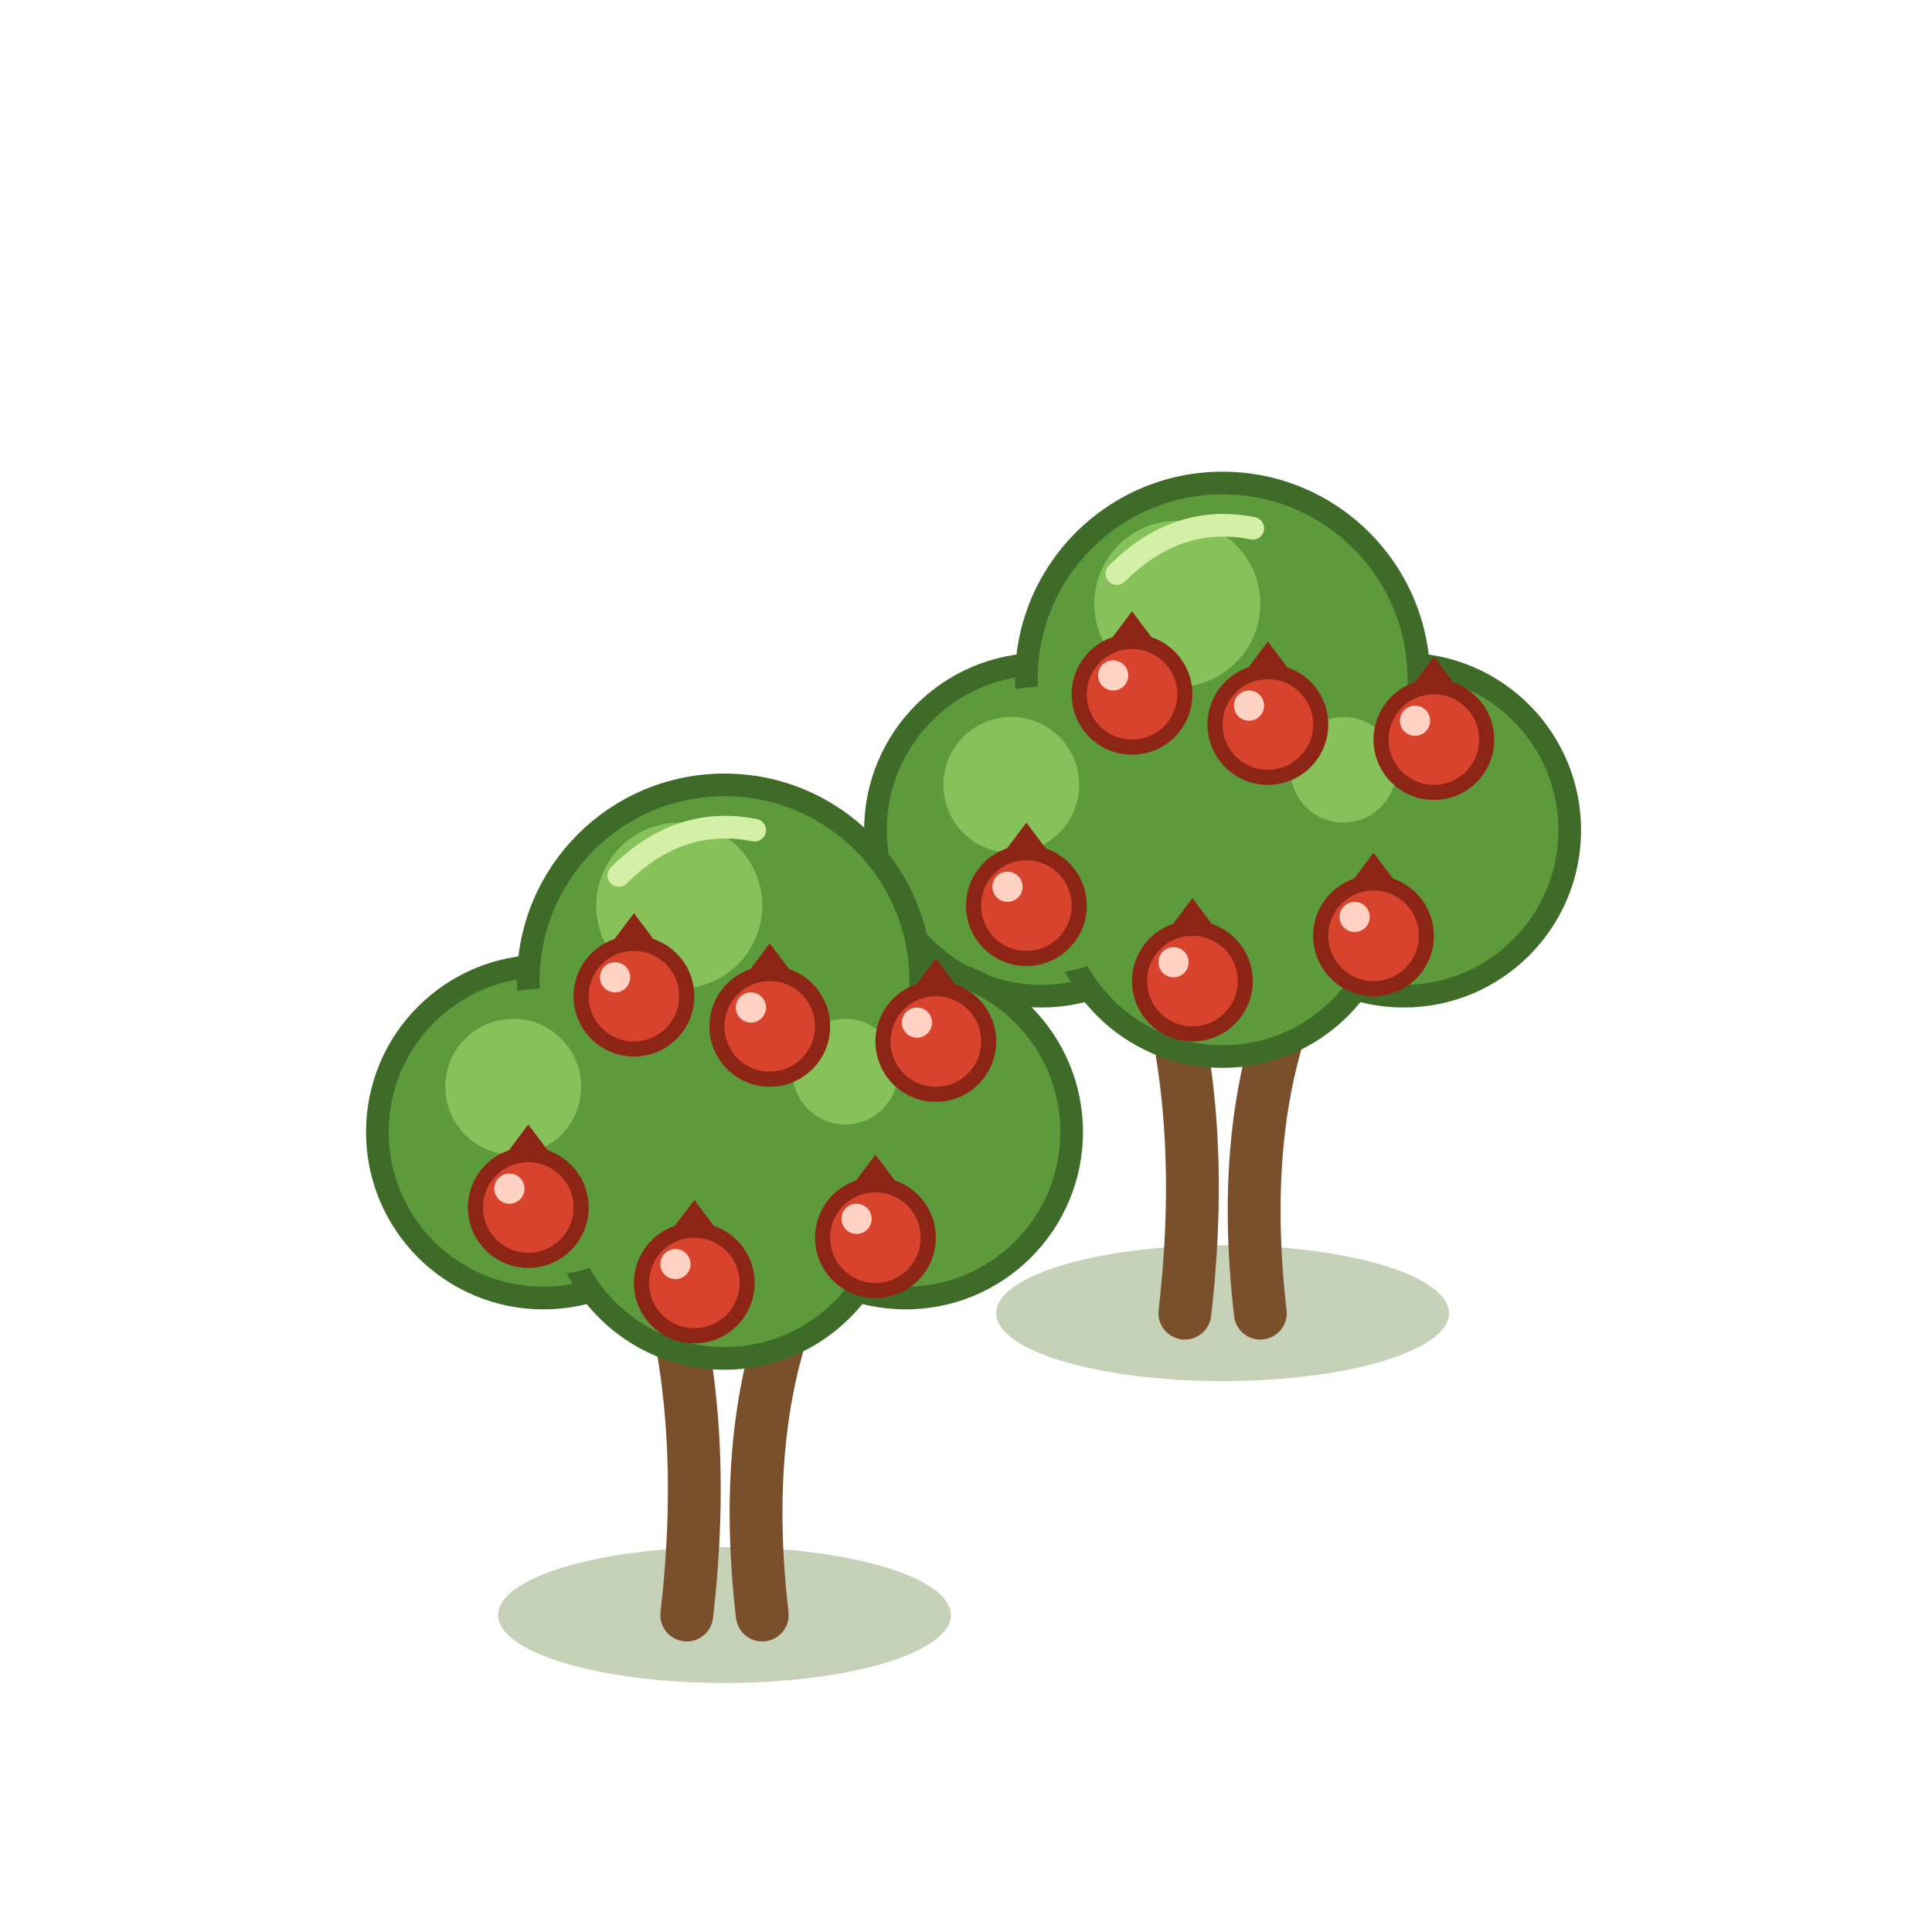
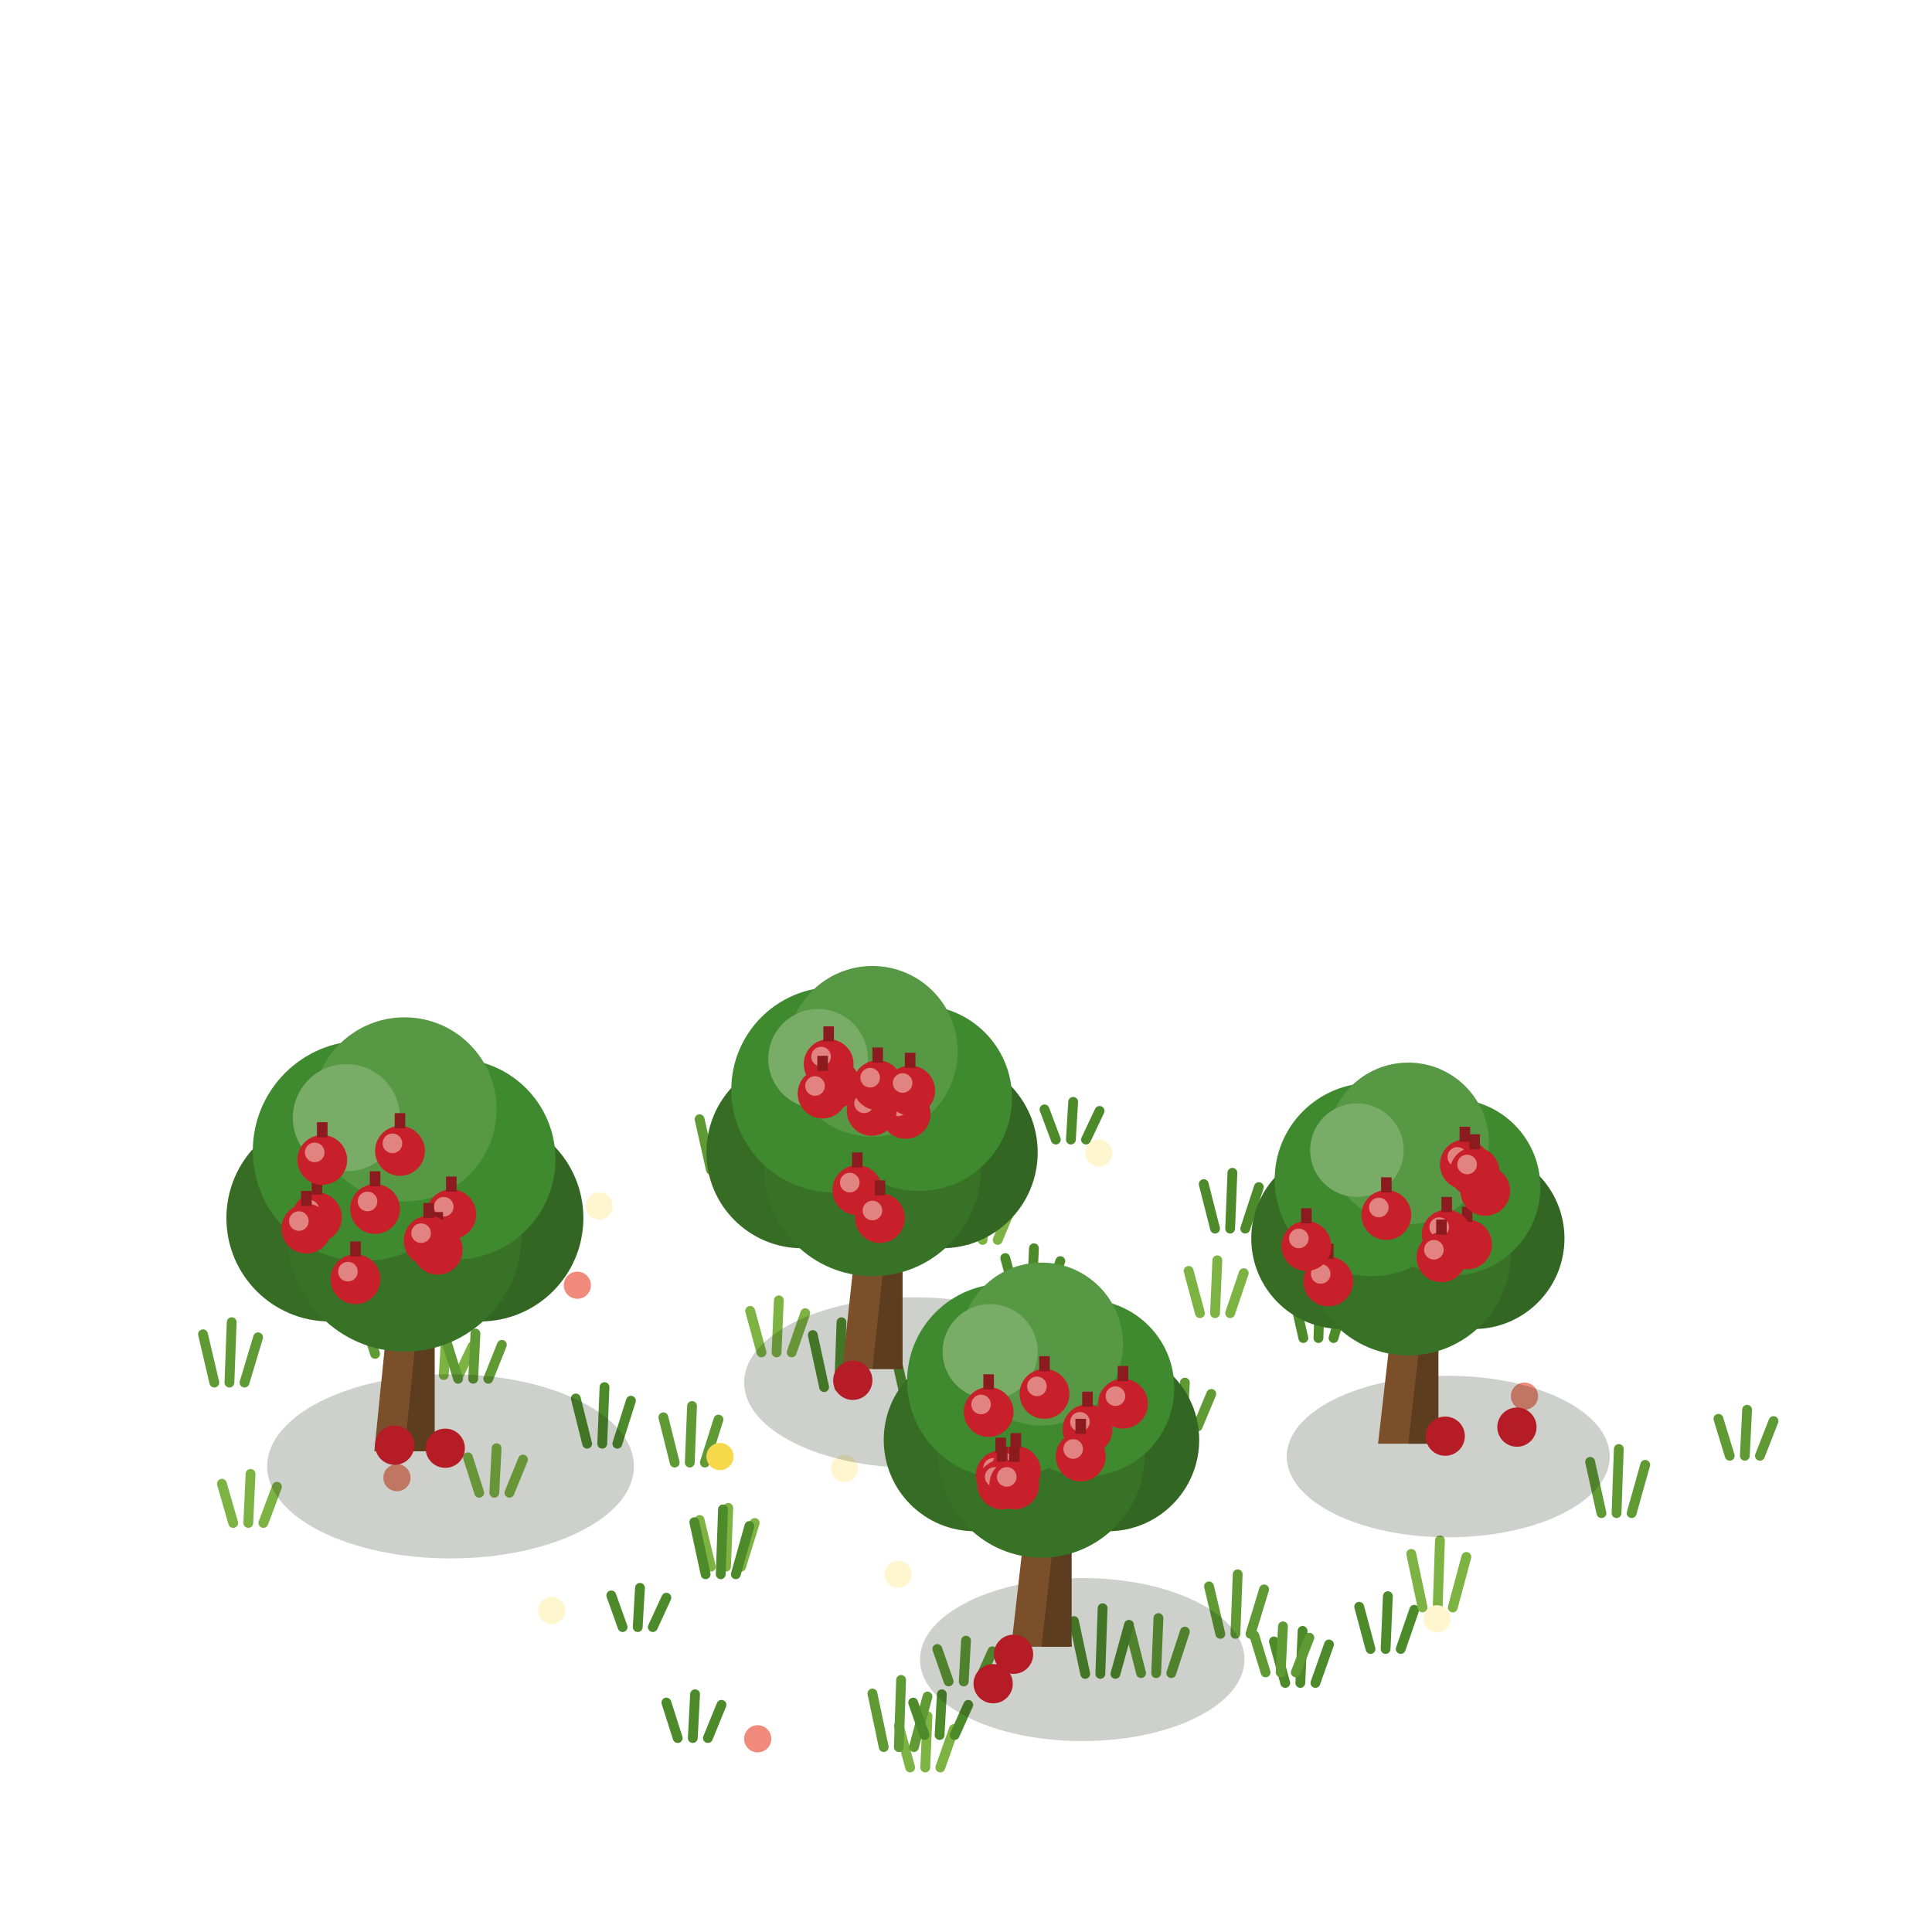
- <svg xmlns="http://www.w3.org/2000/svg" xmlns:xlink="http://www.w3.org/1999/xlink" viewBox="0 0 256 256" width="256" height="256">
-   <defs>
-     <g id="fruit">
-       <circle r="7" fill="#d8432d" stroke="#8c2516" stroke-width="2" />
-       <path d="M-3 -7 0 -11 3 -7" fill="#8c2516" />
-       <circle cx="-2.5" cy="-2.5" r="2" fill="#ffd2c4" />
-     </g>
-     <g id="tree">
-       <ellipse cx="0" cy="2" rx="30" ry="9" fill="#5c7d33" opacity="0.35" />
-       <path d="M-5 2 Q-2 -24 -8 -44 M5 2 Q2 -24 10 -42" stroke="#7a4f2c" stroke-width="7" fill="none" stroke-linecap="round" />
-       <g stroke="#3f6b28" stroke-width="3">
-         <circle cx="-24" cy="-62" r="22" fill="#5d9a3b" />
-         <circle cx="24" cy="-62" r="22" fill="#5d9a3b" />
-         <circle cx="0" cy="-82" r="26" fill="#5d9a3b" />
-         <circle cx="0" cy="-54" r="22" fill="#5d9a3b" />
-       </g>
-       <g fill="#5d9a3b">
-         <circle cx="-24" cy="-62" r="19" />
-         <circle cx="24" cy="-62" r="19" />
-         <circle cx="0" cy="-82" r="23" />
-         <circle cx="0" cy="-54" r="19" />
-       </g>
-       <g fill="#86c15a">
-         <circle cx="-28" cy="-68" r="9" />
-         <circle cx="-6" cy="-92" r="11" />
-         <circle cx="16" cy="-70" r="7" />
-       </g>
-       <path d="M-14 -96 q8 -8 18 -6" stroke="#d4efa6" stroke-width="3" fill="none" stroke-linecap="round" />
-       <use xlink:href="#fruit" x="-26" y="-52" />
-       <use xlink:href="#fruit" x="20" y="-48" />
-       <use xlink:href="#fruit" x="6" y="-76" />
-       <use xlink:href="#fruit" x="-12" y="-80" />
-       <use xlink:href="#fruit" x="28" y="-74" />
-       <use xlink:href="#fruit" x="-4" y="-42" />
-     </g>
-   </defs>
-   <use xlink:href="#tree" x="162" y="172" />
-   <use xlink:href="#tree" x="96" y="212" />
+ <svg xmlns="http://www.w3.org/2000/svg" viewBox="0 0 256 256" width="256" height="256">
+   <path d="M100.9 179.2l-1.5 -5.5M102.9 179.2l0.3 -6.9M104.9 179.2l1.8 -5.2" stroke="#7cb342" stroke-width="1.3" stroke-linecap="round" fill="none" />
+   <path d="M229.2 192.9l-1.5 -4.9M231.2 192.9l0.3 -6.1M233.2 192.9l1.8 -4.6" stroke="#5f9a34" stroke-width="1.3" stroke-linecap="round" fill="none" />
+   <path d="M161 162.8l-1.5 -5.9M163 162.8l0.3 -7.4M165 162.8l1.8 -5.5" stroke="#4d8a2a" stroke-width="1.3" stroke-linecap="round" fill="none" />
+   <path d="M128.2 164.3l-1.5 -4.6M130.2 164.3l0.3 -5.8M132.2 164.3l1.8 -4.3" stroke="#7cb342" stroke-width="1.3" stroke-linecap="round" fill="none" />
+   <path d="M212.2 200.5l-1.5 -6.8M214.2 200.5l0.3 -8.5M216.2 200.5l1.8 -6.4" stroke="#5f9a34" stroke-width="1.3" stroke-linecap="round" fill="none" />
+   <path d="M120.1 185.9l-1.5 -6.6M122.1 185.9l0.3 -8.2M124.1 185.9l1.8 -6.2" stroke="#4d8a2a" stroke-width="1.3" stroke-linecap="round" fill="none" />
+   <path d="M134.7 172.2l-1.5 -5.5M136.7 172.2l0.3 -6.8M138.7 172.2l1.8 -5.1" stroke="#4d8a2a" stroke-width="1.3" stroke-linecap="round" fill="none" />
+   <path d="M170.3 223l-1.5 -5.5M172.3 223l0.3 -6.9M174.3 223l1.8 -5.1" stroke="#4d8a2a" stroke-width="1.3" stroke-linecap="round" fill="none" />
+   <path d="M120.6 234.2l-1.5 -5.5M122.6 234.2l0.3 -6.8M124.6 234.2l1.8 -5.1" stroke="#7cb342" stroke-width="1.3" stroke-linecap="round" fill="none" />
+   <path d="M139.9 151l-1.5 -4M141.9 151l0.3 -5M143.9 151l1.8 -3.8" stroke="#4d8a2a" stroke-width="1.3" stroke-linecap="round" fill="none" />
+   <path d="M28.4 183.2l-1.5 -6.4M30.4 183.2l0.3 -8M32.4 183.2l1.8 -6" stroke="#5f9a34" stroke-width="1.3" stroke-linecap="round" fill="none" />
+   <path d="M172.7 177.3l-1.5 -6.6M174.7 177.3l0.3 -8.2M176.7 177.3l1.8 -6.2" stroke="#4d8a2a" stroke-width="1.3" stroke-linecap="round" fill="none" />
+   <path d="M56.8 182.2l-1.5 -4.1M58.8 182.2l0.3 -5.1M60.8 182.2l1.8 -3.8" stroke="#7cb342" stroke-width="1.3" stroke-linecap="round" fill="none" />
+   <path d="M109.2 183.8l-1.5 -6.9M111.2 183.8l0.3 -8.6M113.2 183.8l1.8 -6.4" stroke="#4d8a2a" stroke-width="1.3" stroke-linecap="round" fill="none" />
+   <path d="M167.7 221.6l-1.5 -4.9M169.7 221.6l0.3 -6.1M171.7 221.6l1.8 -4.6" stroke="#5f9a34" stroke-width="1.3" stroke-linecap="round" fill="none" />
+   <path d="M113.4 158.5l-1.5 -4.6M115.4 158.5l0.3 -5.7M117.4 158.5l1.8 -4.3" stroke="#7cb342" stroke-width="1.3" stroke-linecap="round" fill="none" />
+   <path d="M139.1 183l-1.5 -6.9M141.1 183l0.3 -8.6M143.1 183l1.8 -6.4" stroke="#5f9a34" stroke-width="1.3" stroke-linecap="round" fill="none" />
+   <path d="M82.5 215.6l-1.5 -4.2M84.5 215.6l0.3 -5.2M86.5 215.6l1.8 -3.9" stroke="#4d8a2a" stroke-width="1.3" stroke-linecap="round" fill="none" />
+   <path d="M89.8 230.3l-1.5 -4.7M91.8 230.3l0.3 -5.8M93.8 230.3l1.8 -4.4" stroke="#4d8a2a" stroke-width="1.3" stroke-linecap="round" fill="none" />
+   <path d="M161.7 216.5l-1.5 -6.3M163.7 216.5l0.3 -7.9M165.7 216.5l1.8 -5.9" stroke="#5f9a34" stroke-width="1.3" stroke-linecap="round" fill="none" />
+   <path d="M125.7 222.8l-1.5 -4.3M127.7 222.8l0.3 -5.4M129.7 222.8l1.8 -4" stroke="#5f9a34" stroke-width="1.3" stroke-linecap="round" fill="none" />
+   <path d="M30.9 201.8l-1.5 -5.2M32.9 201.8l0.3 -6.5M34.9 201.8l1.8 -4.8" stroke="#7cb342" stroke-width="1.3" stroke-linecap="round" fill="none" />
+   <path d="M94.2 155l-1.5 -6.7M96.2 155l0.3 -8.3M98.2 155l1.8 -6.2" stroke="#5f9a34" stroke-width="1.3" stroke-linecap="round" fill="none" />
+   <path d="M154.7 189l-1.5 -4.6M156.7 189l0.3 -5.8M158.7 189l1.8 -4.3" stroke="#5f9a34" stroke-width="1.3" stroke-linecap="round" fill="none" />
+   <path d="M147.1 199.3l-1.5 -6.9M149.1 199.3l0.3 -8.6M151.1 199.3l1.8 -6.5" stroke="#4d8a2a" stroke-width="1.3" stroke-linecap="round" fill="none" />
+   <path d="M159 174l-1.5 -5.6M161 174l0.3 -7M163 174l1.8 -5.3" stroke="#7cb342" stroke-width="1.3" stroke-linecap="round" fill="none" />
+   <path d="M151.2 221.7l-1.5 -5.9M153.2 221.7l0.3 -7.3M155.2 221.7l1.8 -5.5" stroke="#5f9a34" stroke-width="1.3" stroke-linecap="round" fill="none" />
+   <path d="M181.6 218.5l-1.5 -5.6M183.6 218.5l0.3 -7M185.6 218.5l1.8 -5.2" stroke="#4d8a2a" stroke-width="1.3" stroke-linecap="round" fill="none" />
+   <path d="M117.1 231.5l-1.5 -7.1M119.1 231.5l0.3 -8.9M121.1 231.5l1.8 -6.7" stroke="#5f9a34" stroke-width="1.3" stroke-linecap="round" fill="none" />
+   <path d="M143.8 221.8l-1.5 -7M145.8 221.8l0.3 -8.7M147.8 221.8l1.8 -6.5" stroke="#4d8a2a" stroke-width="1.3" stroke-linecap="round" fill="none" />
+   <path d="M89.4 193.8l-1.5 -6M91.4 193.8l0.3 -7.5M93.4 193.8l1.8 -5.7" stroke="#5f9a34" stroke-width="1.3" stroke-linecap="round" fill="none" />
+   <path d="M115.5 160.3l-1.5 -4.6M117.5 160.3l0.3 -5.7M119.5 160.3l1.8 -4.3" stroke="#7cb342" stroke-width="1.3" stroke-linecap="round" fill="none" />
+   <path d="M94.2 207.6l-1.5 -6.2M96.2 207.6l0.3 -7.8M98.2 207.6l1.8 -5.8" stroke="#7cb342" stroke-width="1.3" stroke-linecap="round" fill="none" />
+   <path d="M49.7 179.4l-1.5 -4.7M51.7 179.4l0.3 -5.9M53.7 179.4l1.8 -4.4" stroke="#5f9a34" stroke-width="1.3" stroke-linecap="round" fill="none" />
+   <path d="M122.5 229.9l-1.5 -4.3M124.5 229.9l0.3 -5.4M126.5 229.9l1.8 -4" stroke="#4d8a2a" stroke-width="1.3" stroke-linecap="round" fill="none" />
+   <path d="M63.5 197.8l-1.5 -4.7M65.5 197.8l0.3 -5.9M67.5 197.8l1.8 -4.4" stroke="#7cb342" stroke-width="1.3" stroke-linecap="round" fill="none" />
+   <path d="M93.5 208.6l-1.5 -6.9M95.5 208.6l0.3 -8.6M97.5 208.6l1.8 -6.4" stroke="#4d8a2a" stroke-width="1.3" stroke-linecap="round" fill="none" />
+   <path d="M77.8 191.3l-1.5 -6M79.8 191.3l0.3 -7.5M81.8 191.3l1.8 -5.7" stroke="#4d8a2a" stroke-width="1.3" stroke-linecap="round" fill="none" />
+   <path d="M188.5 213l-1.5 -7.1M190.5 213l0.3 -8.9M192.5 213l1.8 -6.7" stroke="#7cb342" stroke-width="1.3" stroke-linecap="round" fill="none" />
+   <path d="M60.7 182.7l-1.5 -4.8M62.7 182.7l0.3 -6M64.7 182.7l1.8 -4.5" stroke="#5f9a34" stroke-width="1.3" stroke-linecap="round" fill="none" />
+   <circle cx="52.6" cy="195.8" r="1.8" fill="#f08a7a" />
+   <circle cx="76.5" cy="170.3" r="1.8" fill="#f08a7a" />
+   <circle cx="115.4" cy="177.7" r="1.8" fill="#f08a7a" />
+   <circle cx="145.6" cy="152.8" r="1.8" fill="#fff6d0" />
+   <circle cx="187.7" cy="176.8" r="1.8" fill="#f6d84a" />
+   <circle cx="73.1" cy="213.4" r="1.8" fill="#fff6d0" />
+   <circle cx="119" cy="208.6" r="1.8" fill="#fff6d0" />
+   <circle cx="202" cy="185" r="1.8" fill="#f08a7a" />
+   <circle cx="190.4" cy="214.5" r="1.8" fill="#fff6d0" />
+   <circle cx="79.4" cy="159.8" r="1.8" fill="#fff6d0" />
+   <circle cx="111.9" cy="194.6" r="1.8" fill="#fff6d0" />
+   <circle cx="187.4" cy="167.2" r="1.8" fill="#f6d84a" />
+   <circle cx="100.4" cy="230.4" r="1.8" fill="#f08a7a" />
+   <circle cx="95.4" cy="193" r="1.8" fill="#f6d84a" />
+   <ellipse cx="121.2" cy="183.2" rx="22.6" ry="11.3" fill="#1a2a10" opacity="0.22" />
+   <path d="M111.6 181.4 l2 -18.5 l4 0 l2 18.5 z" fill="#7a4f2a" />
+   <path d="M115.6 181.4 l2 -18.5 l2 0 l0 18.5 z" fill="#5d3d20" />
+   <circle cx="106.3" cy="152.7" r="12.7" fill="#366c24" />
+   <circle cx="124.8" cy="152.7" r="12.7" fill="#346623" />
+   <circle cx="115.6" cy="154.7" r="14.4" fill="#387226" />
+   <circle cx="110.5" cy="144.4" r="13.6" fill="#3f8a2e" />
+   <circle cx="121.8" cy="145.5" r="12.3" fill="#3f8a2e" />
+   <circle cx="115.6" cy="139.3" r="11.3" fill="#569844" />
+   <circle cx="108.4" cy="140.3" r="6.6" fill="#79ac66" />
+   <circle cx="110.6" cy="143.6" r="3.3" fill="#c8202a" />
+   <circle cx="109.6" cy="142.6" r="1.3" fill="#e18380" />
+   <path d="M110.6 140.6l0 -2" stroke="#8b1b1e" stroke-width="1.4" />
+   <circle cx="120" cy="147.6" r="3.3" fill="#c8202a" />
+   <circle cx="119" cy="146.6" r="1.3" fill="#e18380" />
+   <path d="M120 144.6l0 -2" stroke="#8b1b1e" stroke-width="1.4" />
+   <circle cx="115.5" cy="147.2" r="3.3" fill="#c8202a" />
+   <circle cx="114.5" cy="146.2" r="1.3" fill="#e18380" />
+   <path d="M115.5 144.2l0 -2" stroke="#8b1b1e" stroke-width="1.4" />
+   <circle cx="113.6" cy="157.7" r="3.3" fill="#c8202a" />
+   <circle cx="112.6" cy="156.7" r="1.3" fill="#e18380" />
+   <path d="M113.6 154.7l0 -2" stroke="#8b1b1e" stroke-width="1.4" />
+   <circle cx="116.3" cy="143.8" r="3.3" fill="#c8202a" />
+   <circle cx="115.3" cy="142.8" r="1.3" fill="#e18380" />
+   <path d="M116.3 140.8l0 -2" stroke="#8b1b1e" stroke-width="1.4" />
+   <circle cx="116.6" cy="161.4" r="3.3" fill="#c8202a" />
+   <circle cx="115.6" cy="160.4" r="1.3" fill="#e18380" />
+   <path d="M116.6 158.4l0 -2" stroke="#8b1b1e" stroke-width="1.4" />
+   <circle cx="109.8" cy="141" r="3.3" fill="#c8202a" />
+   <circle cx="108.8" cy="140" r="1.3" fill="#e18380" />
+   <path d="M109.8 138l0 -2" stroke="#8b1b1e" stroke-width="1.4" />
+   <circle cx="109" cy="144.9" r="3.3" fill="#c8202a" />
+   <circle cx="108" cy="143.9" r="1.3" fill="#e18380" />
+   <path d="M109 141.9l0 -2" stroke="#8b1b1e" stroke-width="1.4" />
+   <circle cx="120.6" cy="144.5" r="3.3" fill="#c8202a" />
+   <circle cx="119.6" cy="143.5" r="1.3" fill="#e18380" />
+   <path d="M120.6 141.5l0 -2" stroke="#8b1b1e" stroke-width="1.4" />
+   <circle cx="113" cy="182.9" r="2.6" fill="#b51c26" />
+   <circle cx="131" cy="183.4" r="2.6" fill="#b51c26" />
+   <ellipse cx="191.9" cy="193" rx="21.4" ry="10.7" fill="#1a2a10" opacity="0.22" />
+   <path d="M182.6 191.3 l2 -17.5 l4 0 l2 17.5 z" fill="#7a4f2a" />
+   <path d="M186.6 191.3 l2 -17.5 l2 0 l0 17.5 z" fill="#5d3d20" />
+   <circle cx="177.8" cy="164.1" r="12" fill="#366c24" />
+   <circle cx="195.3" cy="164.1" r="12" fill="#346623" />
+   <circle cx="186.6" cy="166" r="13.6" fill="#387226" />
+   <circle cx="181.7" cy="156.3" r="12.8" fill="#3f8a2e" />
+   <circle cx="192.4" cy="157.3" r="11.7" fill="#3f8a2e" />
+   <circle cx="186.6" cy="151.5" r="10.7" fill="#569844" />
+   <circle cx="179.8" cy="152.4" r="6.2" fill="#79ac66" />
+   <circle cx="183.7" cy="161" r="3.3" fill="#c8202a" />
+   <circle cx="182.7" cy="160" r="1.3" fill="#e18380" />
+   <path d="M183.7 158l0 -2" stroke="#8b1b1e" stroke-width="1.4" />
+   <circle cx="194.4" cy="164.9" r="3.3" fill="#c8202a" />
+   <circle cx="193.4" cy="163.9" r="1.3" fill="#e18380" />
+   <path d="M194.4 161.9l0 -2" stroke="#8b1b1e" stroke-width="1.4" />
+   <circle cx="191.7" cy="163.6" r="3.3" fill="#c8202a" />
+   <circle cx="190.7" cy="162.6" r="1.3" fill="#e18380" />
+   <path d="M191.7 160.6l0 -2" stroke="#8b1b1e" stroke-width="1.4" />
+   <circle cx="176" cy="169.8" r="3.3" fill="#c8202a" />
+   <circle cx="175" cy="168.8" r="1.3" fill="#e18380" />
+   <path d="M176 166.8l0 -2" stroke="#8b1b1e" stroke-width="1.4" />
+   <circle cx="196.8" cy="157.8" r="3.3" fill="#c8202a" />
+   <circle cx="195.8" cy="156.8" r="1.3" fill="#e18380" />
+   <path d="M196.8 154.8l0 -2" stroke="#8b1b1e" stroke-width="1.4" />
+   <circle cx="173.1" cy="165.1" r="3.3" fill="#c8202a" />
+   <circle cx="172.1" cy="164.1" r="1.3" fill="#e18380" />
+   <path d="M173.1 162.1l0 -2" stroke="#8b1b1e" stroke-width="1.4" />
+   <circle cx="194.1" cy="154.3" r="3.3" fill="#c8202a" />
+   <circle cx="193.1" cy="153.3" r="1.3" fill="#e18380" />
+   <path d="M194.1 151.3l0 -2" stroke="#8b1b1e" stroke-width="1.4" />
+   <circle cx="191" cy="166.6" r="3.3" fill="#c8202a" />
+   <circle cx="190" cy="165.6" r="1.3" fill="#e18380" />
+   <path d="M191 163.6l0 -2" stroke="#8b1b1e" stroke-width="1.4" />
+   <circle cx="195.4" cy="155.3" r="3.3" fill="#c8202a" />
+   <circle cx="194.4" cy="154.3" r="1.3" fill="#e18380" />
+   <path d="M195.4 152.3l0 -2" stroke="#8b1b1e" stroke-width="1.4" />
+   <circle cx="191.5" cy="190.3" r="2.6" fill="#b51c26" />
+   <circle cx="201" cy="189.1" r="2.6" fill="#b51c26" />
+   <ellipse cx="59.7" cy="194.3" rx="24.3" ry="12.2" fill="#1a2a10" opacity="0.22" />
+   <path d="M49.6 192.3 l2 -19.9 l4 0 l2 19.9 z" fill="#7a4f2a" />
+   <path d="M53.6 192.3 l2 -19.9 l2 0 l0 19.9 z" fill="#5d3d20" />
+   <circle cx="43.7" cy="161.4" r="13.7" fill="#366c24" />
+   <circle cx="63.6" cy="161.4" r="13.7" fill="#346623" />
+   <circle cx="53.6" cy="163.6" r="15.5" fill="#387226" />
+   <circle cx="48.1" cy="152.5" r="14.6" fill="#3f8a2e" />
+   <circle cx="60.3" cy="153.6" r="13.3" fill="#3f8a2e" />
+   <circle cx="53.6" cy="147" r="12.2" fill="#569844" />
+   <circle cx="45.9" cy="148.1" r="7.1" fill="#79ac66" />
+   <circle cx="42" cy="161.3" r="3.3" fill="#c8202a" />
+   <circle cx="41" cy="160.3" r="1.3" fill="#e18380" />
+   <path d="M42 158.3l0 -2" stroke="#8b1b1e" stroke-width="1.4" />
+   <circle cx="59.8" cy="160.9" r="3.3" fill="#c8202a" />
+   <circle cx="58.8" cy="159.9" r="1.3" fill="#e18380" />
+   <path d="M59.8 157.9l0 -2" stroke="#8b1b1e" stroke-width="1.4" />
+   <circle cx="42.7" cy="153.7" r="3.3" fill="#c8202a" />
+   <circle cx="41.7" cy="152.7" r="1.3" fill="#e18380" />
+   <path d="M42.7 150.7l0 -2" stroke="#8b1b1e" stroke-width="1.4" />
+   <circle cx="58" cy="165.6" r="3.3" fill="#c8202a" />
+   <circle cx="57" cy="164.6" r="1.3" fill="#e18380" />
+   <path d="M58 162.6l0 -2" stroke="#8b1b1e" stroke-width="1.4" />
+   <circle cx="56.8" cy="164.4" r="3.3" fill="#c8202a" />
+   <circle cx="55.8" cy="163.4" r="1.3" fill="#e18380" />
+   <path d="M56.8 161.4l0 -2" stroke="#8b1b1e" stroke-width="1.4" />
+   <circle cx="53" cy="152.5" r="3.3" fill="#c8202a" />
+   <circle cx="52" cy="151.5" r="1.3" fill="#e18380" />
+   <path d="M53 149.5l0 -2" stroke="#8b1b1e" stroke-width="1.4" />
+   <circle cx="40.6" cy="162.8" r="3.3" fill="#c8202a" />
+   <circle cx="39.6" cy="161.8" r="1.3" fill="#e18380" />
+   <path d="M40.6 159.8l0 -2" stroke="#8b1b1e" stroke-width="1.4" />
+   <circle cx="47.1" cy="169.5" r="3.3" fill="#c8202a" />
+   <circle cx="46.1" cy="168.5" r="1.3" fill="#e18380" />
+   <path d="M47.1 166.5l0 -2" stroke="#8b1b1e" stroke-width="1.4" />
+   <circle cx="49.7" cy="160.2" r="3.3" fill="#c8202a" />
+   <circle cx="48.7" cy="159.2" r="1.3" fill="#e18380" />
+   <path d="M49.7 157.2l0 -2" stroke="#8b1b1e" stroke-width="1.4" />
+   <circle cx="59" cy="191.9" r="2.6" fill="#b51c26" />
+   <circle cx="52.3" cy="191.5" r="2.6" fill="#b51c26" />
+   <ellipse cx="143.4" cy="219.9" rx="21.5" ry="10.8" fill="#1a2a10" opacity="0.22" />
+   <path d="M134 218.2 l2 -17.6 l4 0 l2 17.6 z" fill="#7a4f2a" />
+   <path d="M138 218.2 l2 -17.6 l2 0 l0 17.6 z" fill="#5d3d20" />
+   <circle cx="129.2" cy="190.8" r="12.1" fill="#366c24" />
+   <circle cx="146.8" cy="190.8" r="12.1" fill="#346623" />
+   <circle cx="138" cy="192.7" r="13.7" fill="#387226" />
+   <circle cx="133.1" cy="183" r="12.9" fill="#3f8a2e" />
+   <circle cx="143.9" cy="183.9" r="11.7" fill="#3f8a2e" />
+   <circle cx="138" cy="178.1" r="10.8" fill="#569844" />
+   <circle cx="131.2" cy="179.1" r="6.3" fill="#79ac66" />
+   <circle cx="138.4" cy="184.7" r="3.3" fill="#c8202a" />
+   <circle cx="137.4" cy="183.7" r="1.3" fill="#e18380" />
+   <path d="M138.4 181.7l0 -2" stroke="#8b1b1e" stroke-width="1.4" />
+   <circle cx="132.6" cy="195.5" r="3.3" fill="#c8202a" />
+   <circle cx="131.6" cy="194.5" r="1.3" fill="#e18380" />
+   <path d="M132.6 192.5l0 -2" stroke="#8b1b1e" stroke-width="1.4" />
+   <circle cx="134.6" cy="194.9" r="3.3" fill="#c8202a" />
+   <circle cx="133.6" cy="193.9" r="1.3" fill="#e18380" />
+   <path d="M134.6 191.9l0 -2" stroke="#8b1b1e" stroke-width="1.4" />
+   <circle cx="132.8" cy="196.7" r="3.3" fill="#c8202a" />
+   <circle cx="131.8" cy="195.7" r="1.3" fill="#e18380" />
+   <path d="M132.8 193.7l0 -2" stroke="#8b1b1e" stroke-width="1.4" />
+   <circle cx="148.8" cy="186" r="3.3" fill="#c8202a" />
+   <circle cx="147.8" cy="185" r="1.3" fill="#e18380" />
+   <path d="M148.8 183l0 -2" stroke="#8b1b1e" stroke-width="1.4" />
+   <circle cx="134.4" cy="196.7" r="3.3" fill="#c8202a" />
+   <circle cx="133.4" cy="195.7" r="1.3" fill="#e18380" />
+   <path d="M134.4 193.7l0 -2" stroke="#8b1b1e" stroke-width="1.4" />
+   <circle cx="144.1" cy="189.4" r="3.3" fill="#c8202a" />
+   <circle cx="143.1" cy="188.4" r="1.3" fill="#e18380" />
+   <path d="M144.1 186.4l0 -2" stroke="#8b1b1e" stroke-width="1.4" />
+   <circle cx="143.2" cy="193" r="3.3" fill="#c8202a" />
+   <circle cx="142.2" cy="192" r="1.3" fill="#e18380" />
+   <path d="M143.2 190l0 -2" stroke="#8b1b1e" stroke-width="1.4" />
+   <circle cx="131" cy="187.1" r="3.3" fill="#c8202a" />
+   <circle cx="130" cy="186.1" r="1.3" fill="#e18380" />
+   <path d="M131 184.1l0 -2" stroke="#8b1b1e" stroke-width="1.4" />
+   <circle cx="131.6" cy="223.1" r="2.6" fill="#b51c26" />
+   <circle cx="134.3" cy="219.2" r="2.6" fill="#b51c26" />
</svg>
